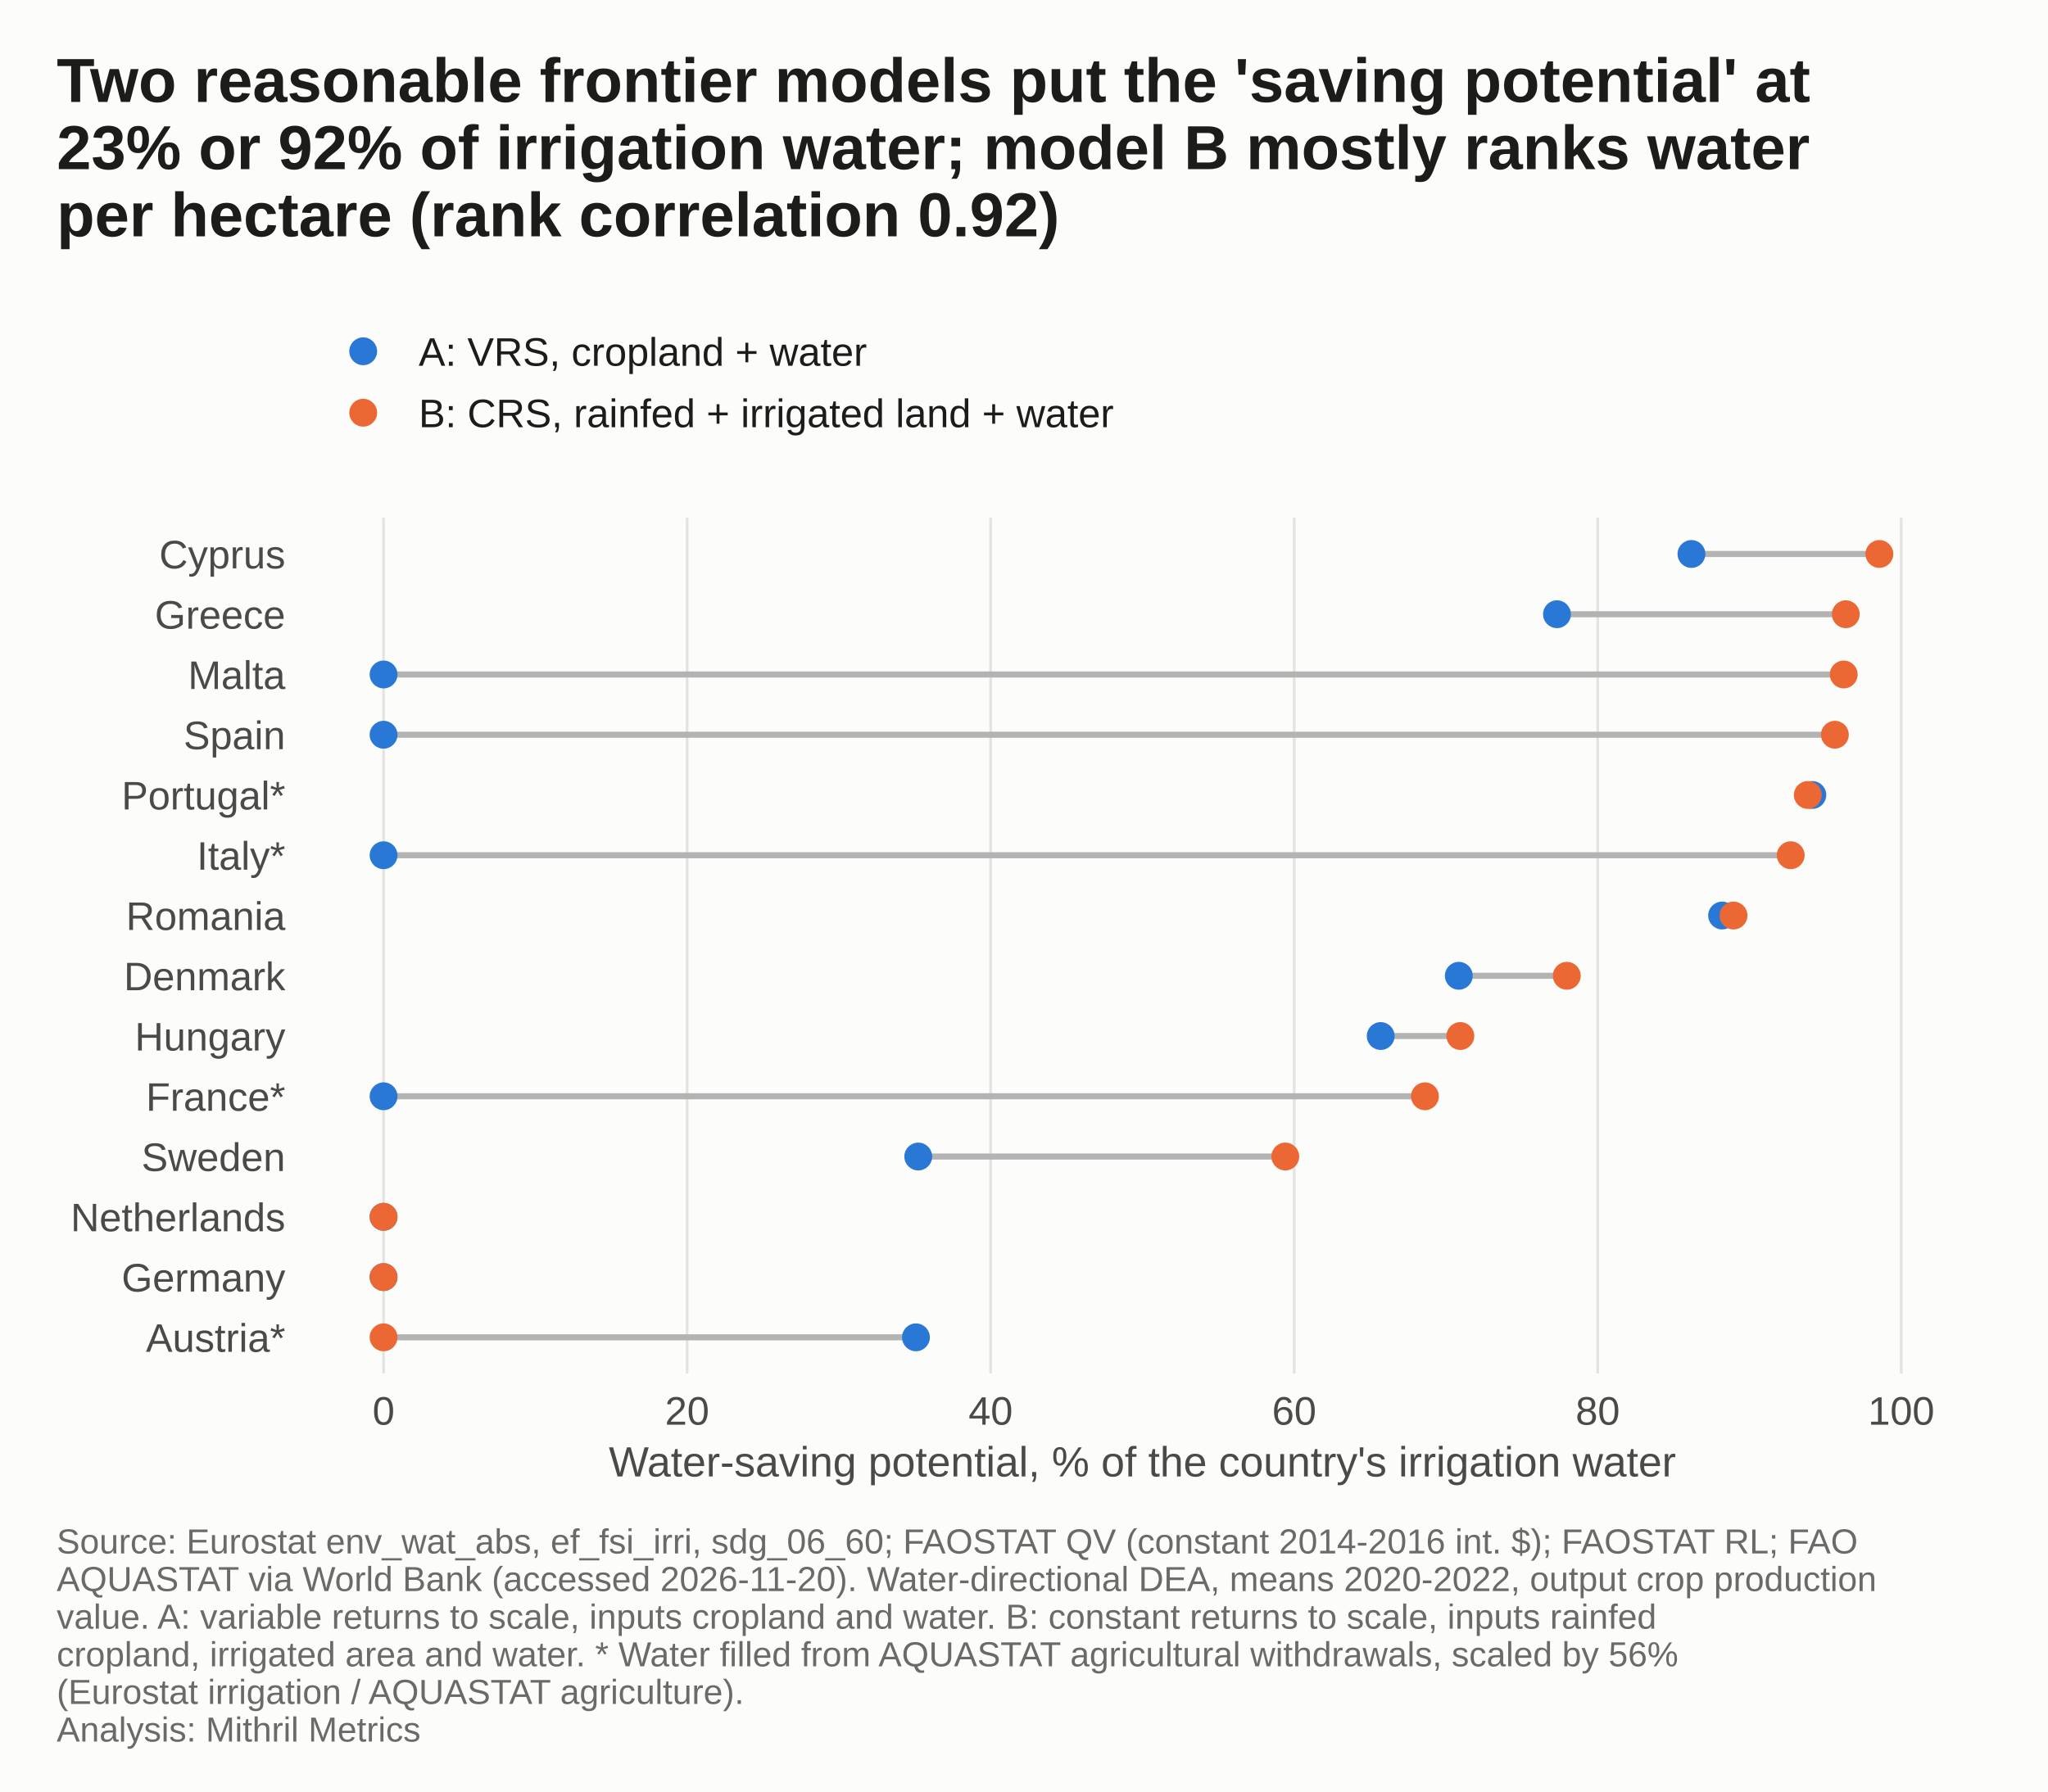
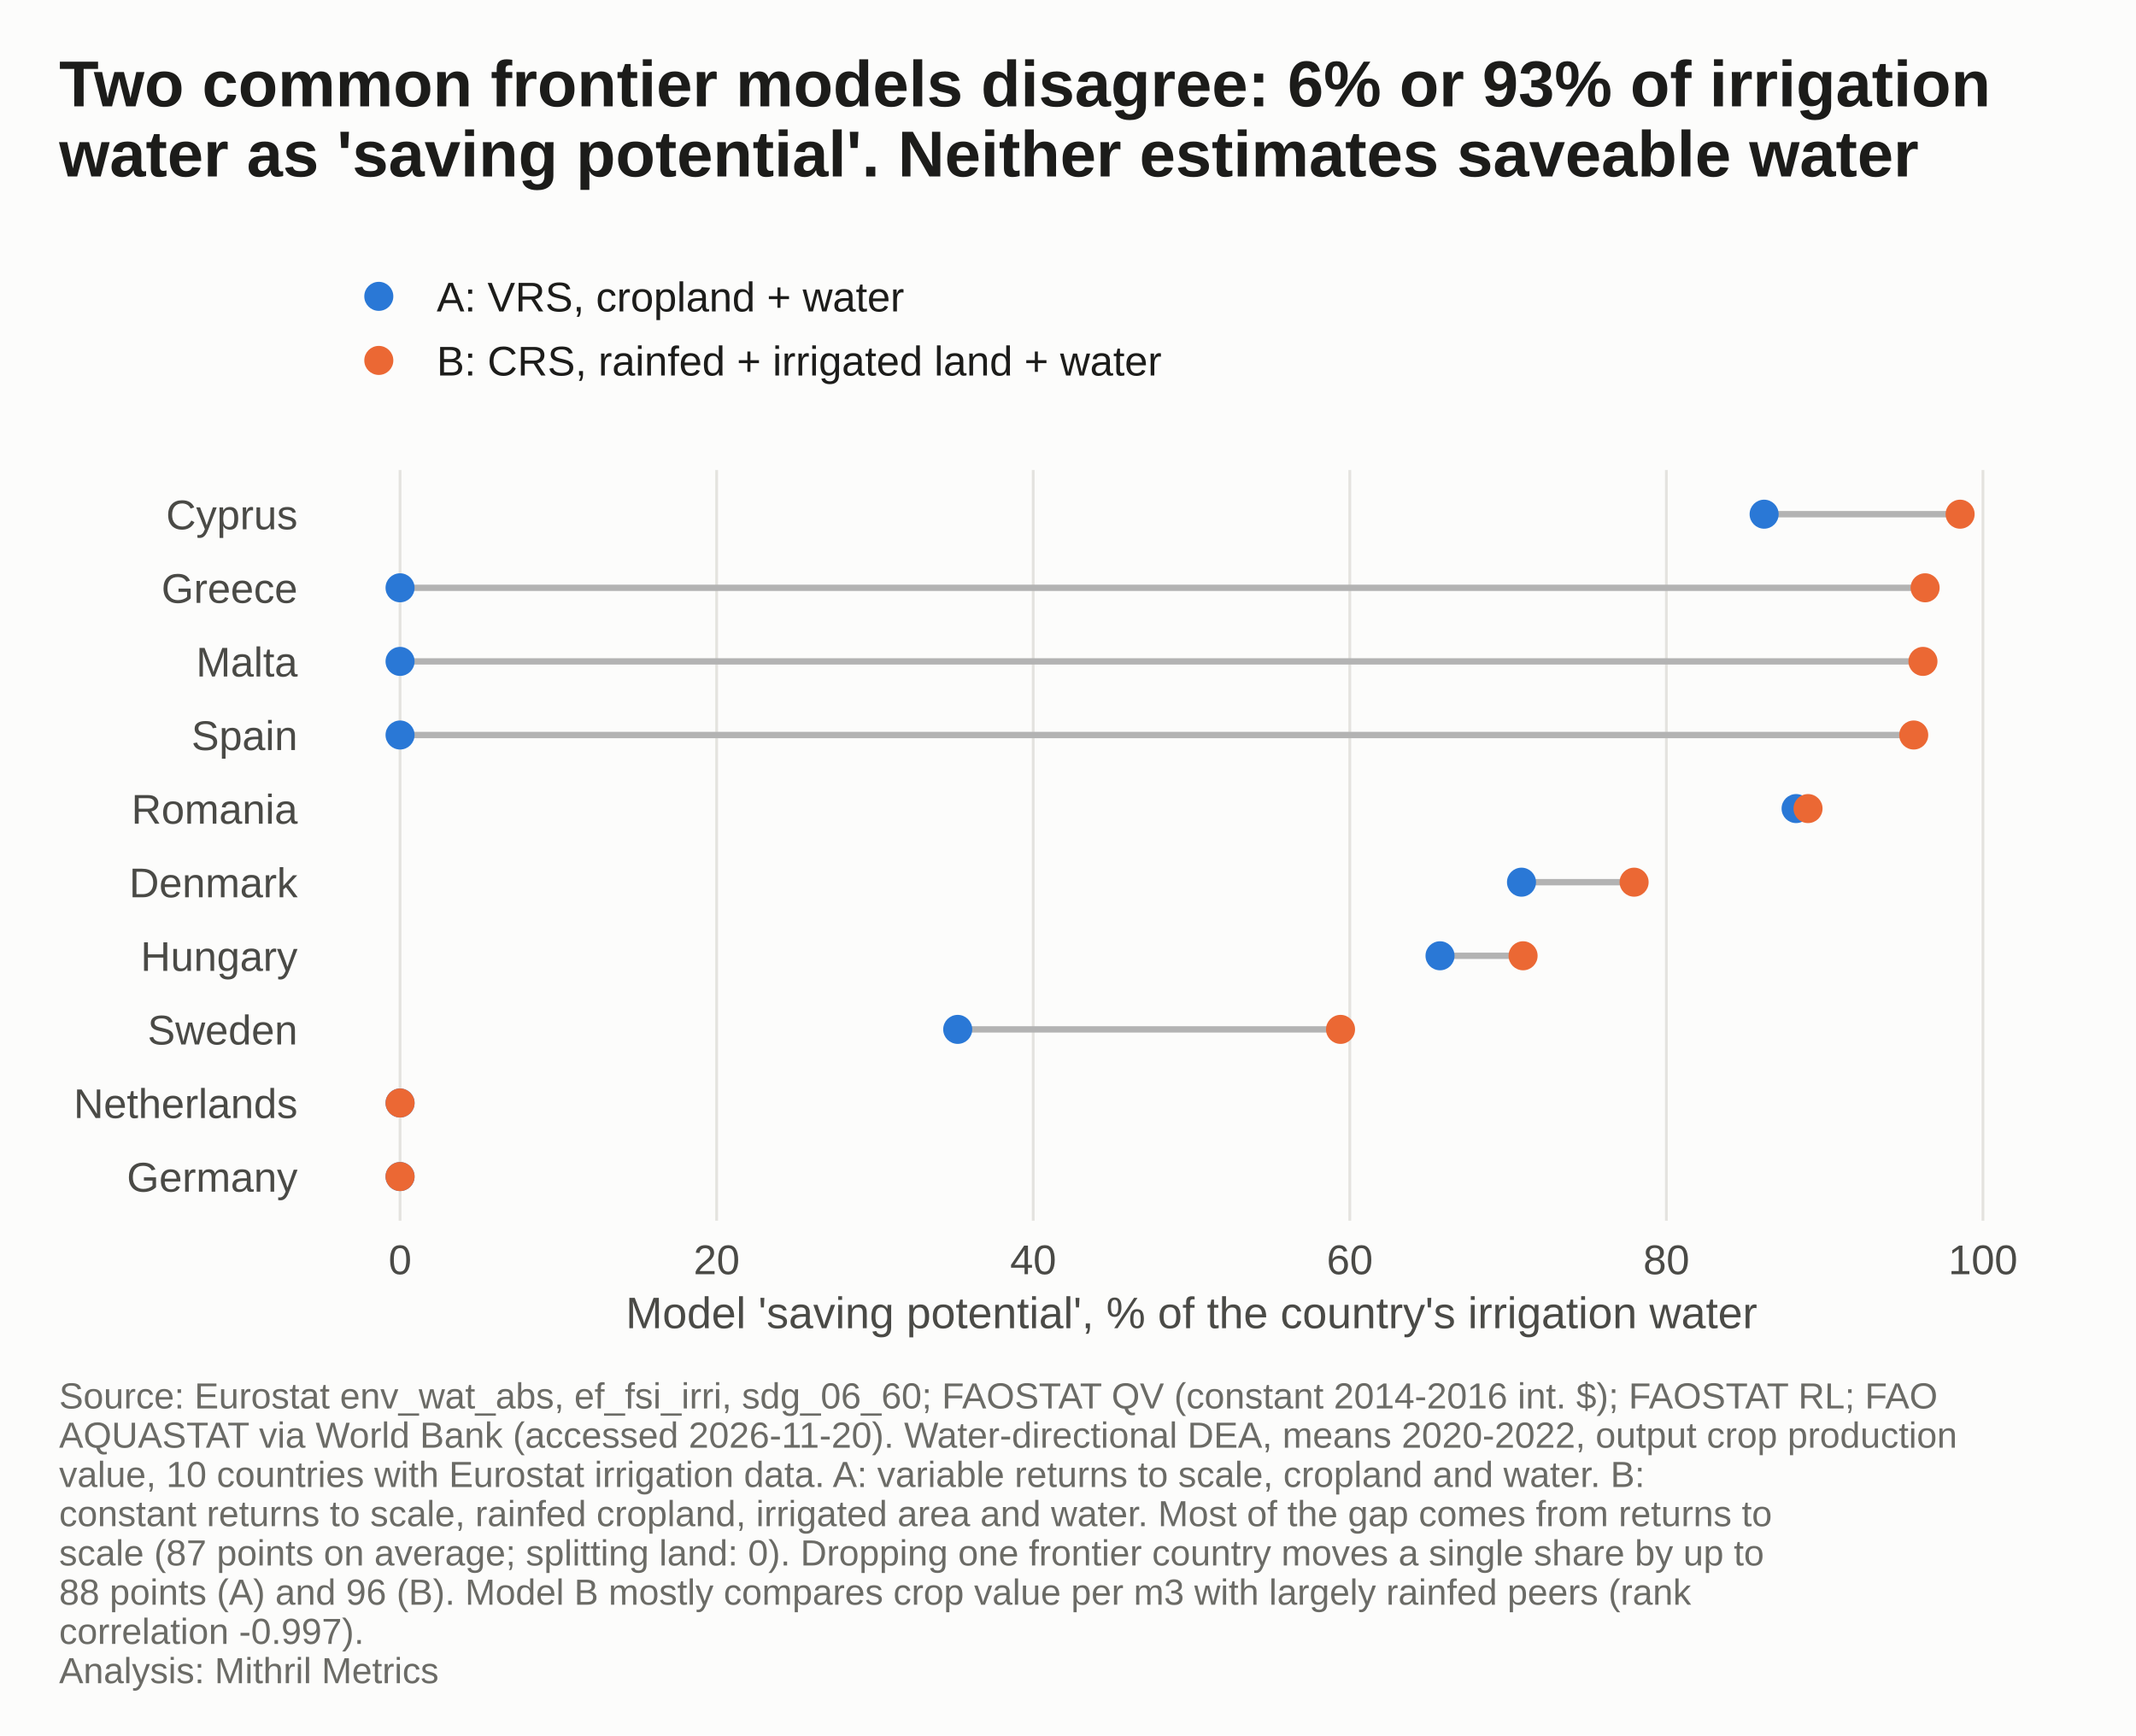
- <svg xmlns="http://www.w3.org/2000/svg" class="svglite" width="576.00pt" height="504.00pt" viewBox="0 0 576.00 504.00">
+ <svg xmlns="http://www.w3.org/2000/svg" class="svglite" width="576.00pt" height="468.00pt" viewBox="0 0 576.00 468.00">
  <defs>
    <style type="text/css">
    .svglite line, .svglite polyline, .svglite polygon, .svglite path, .svglite rect, .svglite circle {
      fill: none;
      stroke: #000000;
      stroke-linecap: round;
      stroke-linejoin: round;
      stroke-miterlimit: 10.00;
    }
    .svglite text {
      white-space: pre;
    }
  </style>
  </defs>
  <rect width="100%" height="100%" style="stroke: none; fill: #FCFCFB;" />
  <defs>
-     <clipPath id="cpMC4wMHw1NzYuMDB8MC4wMHw1MDQuMDA=">
-       <rect x="0.00" y="0.00" width="576.00" height="504.00" />
+     <clipPath id="cpMC4wMHw1NzYuMDB8MC4wMHw0NjguMDA=">
+       <rect x="0.00" y="0.00" width="576.00" height="468.00" />
    </clipPath>
  </defs>
-   <g clip-path="url(#cpMC4wMHw1NzYuMDB8MC4wMHw1MDQuMDA=)">
-     <rect x="0.00" y="0.00" width="576.00" height="504.00" style="stroke-width: 1.36; stroke: none; fill: #FCFCFB;" />
+   <g clip-path="url(#cpMC4wMHw1NzYuMDB8MC4wMHw0NjguMDA=)">
+     <rect x="0.00" y="-0" width="576.00" height="468.00" style="stroke-width: 1.36; stroke: none; fill: #FCFCFB;" />
  </g>
  <defs>
-     <clipPath id="cpODYuNTN8NTU2LjA3fDE0NS42NnwzODYuMzg=">
-       <rect x="86.53" y="145.66" width="469.54" height="240.72" />
+     <clipPath id="cpODYuNTN8NTU2LjA3fDEyNi43NnwzMjkuMjE=">
+       <rect x="86.53" y="126.76" width="469.54" height="202.45" />
    </clipPath>
  </defs>
-   <g clip-path="url(#cpODYuNTN8NTU2LjA3fDE0NS42NnwzODYuMzg=)">
-     <polyline points="107.88,386.38 107.88,145.66 " style="stroke-width: 0.75; stroke: #E4E3DF; stroke-linecap: butt;" />
-     <polyline points="193.25,386.38 193.25,145.66 " style="stroke-width: 0.75; stroke: #E4E3DF; stroke-linecap: butt;" />
-     <polyline points="278.62,386.38 278.62,145.66 " style="stroke-width: 0.75; stroke: #E4E3DF; stroke-linecap: butt;" />
-     <polyline points="363.99,386.38 363.99,145.66 " style="stroke-width: 0.75; stroke: #E4E3DF; stroke-linecap: butt;" />
-     <polyline points="449.36,386.38 449.36,145.66 " style="stroke-width: 0.75; stroke: #E4E3DF; stroke-linecap: butt;" />
-     <polyline points="534.73,386.38 534.73,145.66 " style="stroke-width: 0.75; stroke: #E4E3DF; stroke-linecap: butt;" />
-     <polyline points="107.88,376.21 257.61,376.21 " style="stroke-width: 1.71; stroke: #B3B3B3; stroke-linecap: butt;" />
-     <polyline points="107.88,359.26 107.88,359.26 " style="stroke-width: 1.71; stroke: #B3B3B3; stroke-linecap: butt;" />
-     <polyline points="107.88,342.31 107.88,342.31 " style="stroke-width: 1.71; stroke: #B3B3B3; stroke-linecap: butt;" />
-     <polyline points="258.26,325.35 361.49,325.35 " style="stroke-width: 1.71; stroke: #B3B3B3; stroke-linecap: butt;" />
-     <polyline points="107.88,308.40 400.76,308.40 " style="stroke-width: 1.71; stroke: #B3B3B3; stroke-linecap: butt;" />
-     <polyline points="388.32,291.45 410.72,291.45 " style="stroke-width: 1.71; stroke: #B3B3B3; stroke-linecap: butt;" />
-     <polyline points="410.29,274.50 440.66,274.50 " style="stroke-width: 1.71; stroke: #B3B3B3; stroke-linecap: butt;" />
-     <polyline points="484.34,257.55 487.56,257.55 " style="stroke-width: 1.71; stroke: #B3B3B3; stroke-linecap: butt;" />
-     <polyline points="107.88,240.59 503.64,240.59 " style="stroke-width: 1.71; stroke: #B3B3B3; stroke-linecap: butt;" />
-     <polyline points="508.44,223.64 509.72,223.64 " style="stroke-width: 1.71; stroke: #B3B3B3; stroke-linecap: butt;" />
-     <polyline points="107.88,206.69 516.06,206.69 " style="stroke-width: 1.71; stroke: #B3B3B3; stroke-linecap: butt;" />
-     <polyline points="107.88,189.74 518.55,189.74 " style="stroke-width: 1.71; stroke: #B3B3B3; stroke-linecap: butt;" />
-     <polyline points="437.90,172.79 519.13,172.79 " style="stroke-width: 1.71; stroke: #B3B3B3; stroke-linecap: butt;" />
-     <polyline points="475.72,155.84 528.57,155.84 " style="stroke-width: 1.71; stroke: #B3B3B3; stroke-linecap: butt;" />
-     <circle cx="257.61" cy="376.21" r="3.56" style="stroke-width: 0.71; stroke: #2A78D6; fill: #2A78D6;" />
-     <circle cx="107.88" cy="376.21" r="3.56" style="stroke-width: 0.71; stroke: #EB6834; fill: #EB6834;" />
-     <circle cx="475.72" cy="155.84" r="3.56" style="stroke-width: 0.71; stroke: #2A78D6; fill: #2A78D6;" />
-     <circle cx="528.57" cy="155.84" r="3.56" style="stroke-width: 0.71; stroke: #EB6834; fill: #EB6834;" />
-     <circle cx="107.88" cy="359.26" r="3.56" style="stroke-width: 0.71; stroke: #2A78D6; fill: #2A78D6;" />
-     <circle cx="107.88" cy="359.26" r="3.56" style="stroke-width: 0.71; stroke: #EB6834; fill: #EB6834;" />
-     <circle cx="410.29" cy="274.50" r="3.56" style="stroke-width: 0.71; stroke: #2A78D6; fill: #2A78D6;" />
-     <circle cx="440.66" cy="274.50" r="3.56" style="stroke-width: 0.71; stroke: #EB6834; fill: #EB6834;" />
-     <circle cx="437.90" cy="172.79" r="3.56" style="stroke-width: 0.71; stroke: #2A78D6; fill: #2A78D6;" />
-     <circle cx="519.13" cy="172.79" r="3.56" style="stroke-width: 0.71; stroke: #EB6834; fill: #EB6834;" />
-     <circle cx="107.88" cy="206.69" r="3.56" style="stroke-width: 0.71; stroke: #2A78D6; fill: #2A78D6;" />
-     <circle cx="516.06" cy="206.69" r="3.56" style="stroke-width: 0.71; stroke: #EB6834; fill: #EB6834;" />
-     <circle cx="107.88" cy="308.40" r="3.56" style="stroke-width: 0.71; stroke: #2A78D6; fill: #2A78D6;" />
-     <circle cx="400.76" cy="308.40" r="3.56" style="stroke-width: 0.71; stroke: #EB6834; fill: #EB6834;" />
-     <circle cx="388.32" cy="291.45" r="3.56" style="stroke-width: 0.71; stroke: #2A78D6; fill: #2A78D6;" />
-     <circle cx="410.72" cy="291.45" r="3.56" style="stroke-width: 0.71; stroke: #EB6834; fill: #EB6834;" />
-     <circle cx="107.88" cy="240.59" r="3.56" style="stroke-width: 0.71; stroke: #2A78D6; fill: #2A78D6;" />
-     <circle cx="503.64" cy="240.59" r="3.56" style="stroke-width: 0.71; stroke: #EB6834; fill: #EB6834;" />
-     <circle cx="107.88" cy="189.74" r="3.56" style="stroke-width: 0.71; stroke: #2A78D6; fill: #2A78D6;" />
-     <circle cx="518.55" cy="189.74" r="3.56" style="stroke-width: 0.71; stroke: #EB6834; fill: #EB6834;" />
-     <circle cx="107.88" cy="342.31" r="3.56" style="stroke-width: 0.71; stroke: #2A78D6; fill: #2A78D6;" />
-     <circle cx="107.88" cy="342.31" r="3.56" style="stroke-width: 0.71; stroke: #EB6834; fill: #EB6834;" />
-     <circle cx="509.72" cy="223.64" r="3.56" style="stroke-width: 0.71; stroke: #2A78D6; fill: #2A78D6;" />
-     <circle cx="508.44" cy="223.64" r="3.56" style="stroke-width: 0.71; stroke: #EB6834; fill: #EB6834;" />
-     <circle cx="484.34" cy="257.55" r="3.56" style="stroke-width: 0.71; stroke: #2A78D6; fill: #2A78D6;" />
-     <circle cx="487.56" cy="257.55" r="3.56" style="stroke-width: 0.71; stroke: #EB6834; fill: #EB6834;" />
-     <circle cx="258.26" cy="325.35" r="3.56" style="stroke-width: 0.71; stroke: #2A78D6; fill: #2A78D6;" />
-     <circle cx="361.49" cy="325.35" r="3.56" style="stroke-width: 0.71; stroke: #EB6834; fill: #EB6834;" />
+   <g clip-path="url(#cpODYuNTN8NTU2LjA3fDEyNi43NnwzMjkuMjE=)">
+     <polyline points="107.88,329.21 107.88,126.76 " style="stroke-width: 0.75; stroke: #E4E3DF; stroke-linecap: butt;" />
+     <polyline points="193.25,329.21 193.25,126.76 " style="stroke-width: 0.75; stroke: #E4E3DF; stroke-linecap: butt;" />
+     <polyline points="278.62,329.21 278.62,126.76 " style="stroke-width: 0.75; stroke: #E4E3DF; stroke-linecap: butt;" />
+     <polyline points="363.99,329.21 363.99,126.76 " style="stroke-width: 0.75; stroke: #E4E3DF; stroke-linecap: butt;" />
+     <polyline points="449.36,329.21 449.36,126.76 " style="stroke-width: 0.75; stroke: #E4E3DF; stroke-linecap: butt;" />
+     <polyline points="534.73,329.21 534.73,126.76 " style="stroke-width: 0.75; stroke: #E4E3DF; stroke-linecap: butt;" />
+     <polyline points="107.88,317.30 107.88,317.30 " style="stroke-width: 1.71; stroke: #B3B3B3; stroke-linecap: butt;" />
+     <polyline points="107.88,297.46 107.88,297.46 " style="stroke-width: 1.71; stroke: #B3B3B3; stroke-linecap: butt;" />
+     <polyline points="258.26,277.61 361.49,277.61 " style="stroke-width: 1.71; stroke: #B3B3B3; stroke-linecap: butt;" />
+     <polyline points="388.32,257.76 410.72,257.76 " style="stroke-width: 1.71; stroke: #B3B3B3; stroke-linecap: butt;" />
+     <polyline points="410.29,237.91 440.66,237.91 " style="stroke-width: 1.71; stroke: #B3B3B3; stroke-linecap: butt;" />
+     <polyline points="484.34,218.06 487.56,218.06 " style="stroke-width: 1.71; stroke: #B3B3B3; stroke-linecap: butt;" />
+     <polyline points="107.88,198.22 516.06,198.22 " style="stroke-width: 1.71; stroke: #B3B3B3; stroke-linecap: butt;" />
+     <polyline points="107.88,178.37 518.55,178.37 " style="stroke-width: 1.71; stroke: #B3B3B3; stroke-linecap: butt;" />
+     <polyline points="107.88,158.52 519.13,158.52 " style="stroke-width: 1.71; stroke: #B3B3B3; stroke-linecap: butt;" />
+     <polyline points="475.72,138.67 528.57,138.67 " style="stroke-width: 1.71; stroke: #B3B3B3; stroke-linecap: butt;" />
+     <circle cx="475.72" cy="138.67" r="3.56" style="stroke-width: 0.71; stroke: #2A78D6; fill: #2A78D6;" />
+     <circle cx="528.57" cy="138.67" r="3.56" style="stroke-width: 0.71; stroke: #EB6834; fill: #EB6834;" />
+     <circle cx="107.88" cy="317.30" r="3.56" style="stroke-width: 0.71; stroke: #2A78D6; fill: #2A78D6;" />
+     <circle cx="107.88" cy="317.30" r="3.56" style="stroke-width: 0.71; stroke: #EB6834; fill: #EB6834;" />
+     <circle cx="410.29" cy="237.91" r="3.56" style="stroke-width: 0.71; stroke: #2A78D6; fill: #2A78D6;" />
+     <circle cx="440.66" cy="237.91" r="3.56" style="stroke-width: 0.71; stroke: #EB6834; fill: #EB6834;" />
+     <circle cx="107.88" cy="158.52" r="3.56" style="stroke-width: 0.71; stroke: #2A78D6; fill: #2A78D6;" />
+     <circle cx="519.13" cy="158.52" r="3.56" style="stroke-width: 0.71; stroke: #EB6834; fill: #EB6834;" />
+     <circle cx="107.88" cy="198.22" r="3.56" style="stroke-width: 0.71; stroke: #2A78D6; fill: #2A78D6;" />
+     <circle cx="516.06" cy="198.22" r="3.56" style="stroke-width: 0.71; stroke: #EB6834; fill: #EB6834;" />
+     <circle cx="388.32" cy="257.76" r="3.56" style="stroke-width: 0.71; stroke: #2A78D6; fill: #2A78D6;" />
+     <circle cx="410.72" cy="257.76" r="3.56" style="stroke-width: 0.71; stroke: #EB6834; fill: #EB6834;" />
+     <circle cx="107.88" cy="178.37" r="3.56" style="stroke-width: 0.71; stroke: #2A78D6; fill: #2A78D6;" />
+     <circle cx="518.55" cy="178.37" r="3.56" style="stroke-width: 0.71; stroke: #EB6834; fill: #EB6834;" />
+     <circle cx="107.88" cy="297.46" r="3.56" style="stroke-width: 0.71; stroke: #2A78D6; fill: #2A78D6;" />
+     <circle cx="107.88" cy="297.46" r="3.56" style="stroke-width: 0.71; stroke: #EB6834; fill: #EB6834;" />
+     <circle cx="484.34" cy="218.06" r="3.56" style="stroke-width: 0.71; stroke: #2A78D6; fill: #2A78D6;" />
+     <circle cx="487.56" cy="218.06" r="3.56" style="stroke-width: 0.71; stroke: #EB6834; fill: #EB6834;" />
+     <circle cx="258.26" cy="277.61" r="3.56" style="stroke-width: 0.71; stroke: #2A78D6; fill: #2A78D6;" />
+     <circle cx="361.49" cy="277.61" r="3.56" style="stroke-width: 0.71; stroke: #EB6834; fill: #EB6834;" />
  </g>
-   <g clip-path="url(#cpMC4wMHw1NzYuMDB8MC4wMHw1MDQuMDA=)">
-     <text x="80.26" y="380.28" text-anchor="end" style="font-size: 11.20px;fill: #4A4A46; font-family: &quot;Liberation Sans&quot;;" textLength="42.70px" lengthAdjust="spacingAndGlyphs">Austria*</text>
-     <text x="80.26" y="363.33" text-anchor="end" style="font-size: 11.20px;fill: #4A4A46; font-family: &quot;Liberation Sans&quot;;" textLength="48.06px" lengthAdjust="spacingAndGlyphs">Germany</text>
-     <text x="80.26" y="346.37" text-anchor="end" style="font-size: 11.20px;fill: #4A4A46; font-family: &quot;Liberation Sans&quot;;" textLength="64.32px" lengthAdjust="spacingAndGlyphs">Netherlands</text>
-     <text x="80.26" y="329.42" text-anchor="end" style="font-size: 11.20px;fill: #4A4A46; font-family: &quot;Liberation Sans&quot;;" textLength="42.84px" lengthAdjust="spacingAndGlyphs">Sweden</text>
-     <text x="80.26" y="312.47" text-anchor="end" style="font-size: 11.20px;fill: #4A4A46; font-family: &quot;Liberation Sans&quot;;" textLength="42.23px" lengthAdjust="spacingAndGlyphs">France*</text>
-     <text x="80.26" y="295.52" text-anchor="end" style="font-size: 11.20px;fill: #4A4A46; font-family: &quot;Liberation Sans&quot;;" textLength="45.19px" lengthAdjust="spacingAndGlyphs">Hungary</text>
-     <text x="80.26" y="278.57" text-anchor="end" style="font-size: 11.20px;fill: #4A4A46; font-family: &quot;Liberation Sans&quot;;" textLength="47.64px" lengthAdjust="spacingAndGlyphs">Denmark</text>
-     <text x="80.26" y="261.61" text-anchor="end" style="font-size: 11.20px;fill: #4A4A46; font-family: &quot;Liberation Sans&quot;;" textLength="45.60px" lengthAdjust="spacingAndGlyphs">Romania</text>
-     <text x="80.26" y="244.66" text-anchor="end" style="font-size: 11.20px;fill: #4A4A46; font-family: &quot;Liberation Sans&quot;;" textLength="27.54px" lengthAdjust="spacingAndGlyphs">Italy*</text>
-     <text x="80.26" y="227.71" text-anchor="end" style="font-size: 11.20px;fill: #4A4A46; font-family: &quot;Liberation Sans&quot;;" textLength="49.80px" lengthAdjust="spacingAndGlyphs">Portugal*</text>
-     <text x="80.26" y="210.76" text-anchor="end" style="font-size: 11.20px;fill: #4A4A46; font-family: &quot;Liberation Sans&quot;;" textLength="29.63px" lengthAdjust="spacingAndGlyphs">Spain</text>
-     <text x="80.26" y="193.81" text-anchor="end" style="font-size: 11.20px;fill: #4A4A46; font-family: &quot;Liberation Sans&quot;;" textLength="29.04px" lengthAdjust="spacingAndGlyphs">Malta</text>
-     <text x="80.26" y="176.85" text-anchor="end" style="font-size: 11.20px;fill: #4A4A46; font-family: &quot;Liberation Sans&quot;;" textLength="38.52px" lengthAdjust="spacingAndGlyphs">Greece</text>
-     <text x="80.26" y="159.90" text-anchor="end" style="font-size: 11.20px;fill: #4A4A46; font-family: &quot;Liberation Sans&quot;;" textLength="38.04px" lengthAdjust="spacingAndGlyphs">Cyprus</text>
-     <text x="107.88" y="400.79" text-anchor="middle" style="font-size: 11.20px;fill: #4A4A46; font-family: &quot;Liberation Sans&quot;;" textLength="7.06px" lengthAdjust="spacingAndGlyphs">0</text>
-     <text x="193.25" y="400.79" text-anchor="middle" style="font-size: 11.20px;fill: #4A4A46; font-family: &quot;Liberation Sans&quot;;" textLength="13.88px" lengthAdjust="spacingAndGlyphs">20</text>
-     <text x="278.62" y="400.79" text-anchor="middle" style="font-size: 11.20px;fill: #4A4A46; font-family: &quot;Liberation Sans&quot;;" textLength="14.28px" lengthAdjust="spacingAndGlyphs">40</text>
-     <text x="363.99" y="400.79" text-anchor="middle" style="font-size: 11.20px;fill: #4A4A46; font-family: &quot;Liberation Sans&quot;;" textLength="14.00px" lengthAdjust="spacingAndGlyphs">60</text>
-     <text x="449.36" y="400.79" text-anchor="middle" style="font-size: 11.20px;fill: #4A4A46; font-family: &quot;Liberation Sans&quot;;" textLength="13.98px" lengthAdjust="spacingAndGlyphs">80</text>
-     <text x="534.73" y="400.79" text-anchor="middle" style="font-size: 11.20px;fill: #4A4A46; font-family: &quot;Liberation Sans&quot;;" textLength="18.66px" lengthAdjust="spacingAndGlyphs">100</text>
-     <text x="321.30" y="415.35" text-anchor="middle" style="font-size: 11.90px;fill: #4A4A46; font-family: &quot;Liberation Sans&quot;;" textLength="326.64px" lengthAdjust="spacingAndGlyphs">Water-saving potential, % of the country's irrigation water</text>
-     <circle cx="102.15" cy="98.82" r="3.56" style="stroke-width: 0.71; stroke: #2A78D6; fill: #2A78D6;" />
-     <circle cx="102.15" cy="116.10" r="3.56" style="stroke-width: 0.71; stroke: #EB6834; fill: #EB6834;" />
-     <text x="117.76" y="102.89" style="font-size: 11.20px;fill: #1C1C1A; font-family: &quot;Liberation Sans&quot;;" textLength="132.70px" lengthAdjust="spacingAndGlyphs">A: VRS, cropland + water</text>
-     <text x="117.76" y="120.17" style="font-size: 11.20px;fill: #1C1C1A; font-family: &quot;Liberation Sans&quot;;" textLength="206.78px" lengthAdjust="spacingAndGlyphs">B: CRS, rainfed + irrigated land + water</text>
-     <text x="15.94" y="28.68" style="font-size: 17.50px; font-weight: bold;fill: #1C1C1A; font-family: &quot;Liberation Sans&quot;;" textLength="510.29px" lengthAdjust="spacingAndGlyphs">Two reasonable frontier models put the 'saving potential' at</text>
-     <text x="15.94" y="47.58" style="font-size: 17.50px; font-weight: bold;fill: #1C1C1A; font-family: &quot;Liberation Sans&quot;;" textLength="509.83px" lengthAdjust="spacingAndGlyphs">23% or 92% of irrigation water; model B mostly ranks water</text>
-     <text x="15.94" y="66.48" style="font-size: 17.50px; font-weight: bold;fill: #1C1C1A; font-family: &quot;Liberation Sans&quot;;" textLength="295.86px" lengthAdjust="spacingAndGlyphs">per hectare (rank correlation 0.92)</text>
-     <text x="15.94" y="437.01" style="font-size: 9.80px;fill: #6B6B66; font-family: &quot;Liberation Sans&quot;;" textLength="530.50px" lengthAdjust="spacingAndGlyphs">Source: Eurostat env_wat_abs, ef_fsi_irri, sdg_06_60; FAOSTAT QV (constant 2014-2016 int. $); FAOSTAT RL; FAO</text>
-     <text x="15.94" y="447.59" style="font-size: 9.80px;fill: #6B6B66; font-family: &quot;Liberation Sans&quot;;" textLength="549.89px" lengthAdjust="spacingAndGlyphs">AQUASTAT via World Bank (accessed 2026-11-20). Water-directional DEA, means 2020-2022, output crop production</text>
-     <text x="15.94" y="458.18" style="font-size: 9.80px;fill: #6B6B66; font-family: &quot;Liberation Sans&quot;;" textLength="482.41px" lengthAdjust="spacingAndGlyphs">value. A: variable returns to scale, inputs cropland and water. B: constant returns to scale, inputs rainfed</text>
-     <text x="15.94" y="468.76" style="font-size: 9.80px;fill: #6B6B66; font-family: &quot;Liberation Sans&quot;;" textLength="492.18px" lengthAdjust="spacingAndGlyphs">cropland, irrigated area and water. * Water filled from AQUASTAT agricultural withdrawals, scaled by 56%</text>
-     <text x="15.94" y="479.34" style="font-size: 9.80px;fill: #6B6B66; font-family: &quot;Liberation Sans&quot;;" textLength="207.45px" lengthAdjust="spacingAndGlyphs">(Eurostat irrigation / AQUASTAT agriculture).</text>
-     <text x="15.94" y="489.93" style="font-size: 9.80px;fill: #6B6B66; font-family: &quot;Liberation Sans&quot;;" textLength="110.24px" lengthAdjust="spacingAndGlyphs">Analysis: Mithril Metrics</text>
+   <g clip-path="url(#cpMC4wMHw1NzYuMDB8MC4wMHw0NjguMDA=)">
+     <text x="80.26" y="321.37" text-anchor="end" style="font-size: 11.20px;fill: #4A4A46; font-family: &quot;Liberation Sans&quot;;" textLength="48.06px" lengthAdjust="spacingAndGlyphs">Germany</text>
+     <text x="80.26" y="301.52" text-anchor="end" style="font-size: 11.20px;fill: #4A4A46; font-family: &quot;Liberation Sans&quot;;" textLength="64.32px" lengthAdjust="spacingAndGlyphs">Netherlands</text>
+     <text x="80.26" y="281.68" text-anchor="end" style="font-size: 11.20px;fill: #4A4A46; font-family: &quot;Liberation Sans&quot;;" textLength="42.84px" lengthAdjust="spacingAndGlyphs">Sweden</text>
+     <text x="80.26" y="261.83" text-anchor="end" style="font-size: 11.20px;fill: #4A4A46; font-family: &quot;Liberation Sans&quot;;" textLength="45.19px" lengthAdjust="spacingAndGlyphs">Hungary</text>
+     <text x="80.26" y="241.98" text-anchor="end" style="font-size: 11.20px;fill: #4A4A46; font-family: &quot;Liberation Sans&quot;;" textLength="47.64px" lengthAdjust="spacingAndGlyphs">Denmark</text>
+     <text x="80.26" y="222.13" text-anchor="end" style="font-size: 11.20px;fill: #4A4A46; font-family: &quot;Liberation Sans&quot;;" textLength="45.60px" lengthAdjust="spacingAndGlyphs">Romania</text>
+     <text x="80.26" y="202.28" text-anchor="end" style="font-size: 11.20px;fill: #4A4A46; font-family: &quot;Liberation Sans&quot;;" textLength="29.63px" lengthAdjust="spacingAndGlyphs">Spain</text>
+     <text x="80.26" y="182.44" text-anchor="end" style="font-size: 11.20px;fill: #4A4A46; font-family: &quot;Liberation Sans&quot;;" textLength="29.04px" lengthAdjust="spacingAndGlyphs">Malta</text>
+     <text x="80.26" y="162.59" text-anchor="end" style="font-size: 11.20px;fill: #4A4A46; font-family: &quot;Liberation Sans&quot;;" textLength="38.52px" lengthAdjust="spacingAndGlyphs">Greece</text>
+     <text x="80.26" y="142.74" text-anchor="end" style="font-size: 11.20px;fill: #4A4A46; font-family: &quot;Liberation Sans&quot;;" textLength="38.04px" lengthAdjust="spacingAndGlyphs">Cyprus</text>
+     <text x="107.88" y="343.63" text-anchor="middle" style="font-size: 11.20px;fill: #4A4A46; font-family: &quot;Liberation Sans&quot;;" textLength="7.06px" lengthAdjust="spacingAndGlyphs">0</text>
+     <text x="193.25" y="343.63" text-anchor="middle" style="font-size: 11.20px;fill: #4A4A46; font-family: &quot;Liberation Sans&quot;;" textLength="13.88px" lengthAdjust="spacingAndGlyphs">20</text>
+     <text x="278.62" y="343.63" text-anchor="middle" style="font-size: 11.20px;fill: #4A4A46; font-family: &quot;Liberation Sans&quot;;" textLength="14.28px" lengthAdjust="spacingAndGlyphs">40</text>
+     <text x="363.99" y="343.63" text-anchor="middle" style="font-size: 11.20px;fill: #4A4A46; font-family: &quot;Liberation Sans&quot;;" textLength="14.00px" lengthAdjust="spacingAndGlyphs">60</text>
+     <text x="449.36" y="343.63" text-anchor="middle" style="font-size: 11.20px;fill: #4A4A46; font-family: &quot;Liberation Sans&quot;;" textLength="13.98px" lengthAdjust="spacingAndGlyphs">80</text>
+     <text x="534.73" y="343.63" text-anchor="middle" style="font-size: 11.20px;fill: #4A4A46; font-family: &quot;Liberation Sans&quot;;" textLength="18.66px" lengthAdjust="spacingAndGlyphs">100</text>
+     <text x="321.30" y="358.19" text-anchor="middle" style="font-size: 11.90px;fill: #4A4A46; font-family: &quot;Liberation Sans&quot;;" textLength="332.91px" lengthAdjust="spacingAndGlyphs">Model 'saving potential', % of the country's irrigation water</text>
+     <circle cx="102.15" cy="79.92" r="3.56" style="stroke-width: 0.71; stroke: #2A78D6; fill: #2A78D6;" />
+     <circle cx="102.15" cy="97.20" r="3.56" style="stroke-width: 0.71; stroke: #EB6834; fill: #EB6834;" />
+     <text x="117.76" y="83.99" style="font-size: 11.20px;fill: #1C1C1A; font-family: &quot;Liberation Sans&quot;;" textLength="132.70px" lengthAdjust="spacingAndGlyphs">A: VRS, cropland + water</text>
+     <text x="117.76" y="101.27" style="font-size: 11.20px;fill: #1C1C1A; font-family: &quot;Liberation Sans&quot;;" textLength="206.78px" lengthAdjust="spacingAndGlyphs">B: CRS, rainfed + irrigated land + water</text>
+     <text x="15.94" y="28.68" style="font-size: 17.50px; font-weight: bold;fill: #1C1C1A; font-family: &quot;Liberation Sans&quot;;" textLength="539.84px" lengthAdjust="spacingAndGlyphs">Two common frontier models disagree: 6% or 93% of irrigation</text>
+     <text x="15.94" y="47.58" style="font-size: 17.50px; font-weight: bold;fill: #1C1C1A; font-family: &quot;Liberation Sans&quot;;" textLength="522.13px" lengthAdjust="spacingAndGlyphs">water as 'saving potential'. Neither estimates saveable water</text>
+     <text x="15.94" y="379.84" style="font-size: 9.80px;fill: #6B6B66; font-family: &quot;Liberation Sans&quot;;" textLength="530.50px" lengthAdjust="spacingAndGlyphs">Source: Eurostat env_wat_abs, ef_fsi_irri, sdg_06_60; FAOSTAT QV (constant 2014-2016 int. $); FAOSTAT RL; FAO</text>
+     <text x="15.94" y="390.42" style="font-size: 9.80px;fill: #6B6B66; font-family: &quot;Liberation Sans&quot;;" textLength="549.89px" lengthAdjust="spacingAndGlyphs">AQUASTAT via World Bank (accessed 2026-11-20). Water-directional DEA, means 2020-2022, output crop production</text>
+     <text x="15.94" y="401.01" style="font-size: 9.80px;fill: #6B6B66; font-family: &quot;Liberation Sans&quot;;" textLength="455.87px" lengthAdjust="spacingAndGlyphs">value, 10 countries with Eurostat irrigation data. A: variable returns to scale, cropland and water. B:</text>
+     <text x="15.94" y="411.59" style="font-size: 9.80px;fill: #6B6B66; font-family: &quot;Liberation Sans&quot;;" textLength="497.43px" lengthAdjust="spacingAndGlyphs">constant returns to scale, rainfed cropland, irrigated area and water. Most of the gap comes from returns to</text>
+     <text x="15.94" y="422.18" style="font-size: 9.80px;fill: #6B6B66; font-family: &quot;Liberation Sans&quot;;" textLength="492.96px" lengthAdjust="spacingAndGlyphs">scale (87 points on average; splitting land: 0). Dropping one frontier country moves a single share by up to</text>
+     <text x="15.94" y="432.76" style="font-size: 9.80px;fill: #6B6B66; font-family: &quot;Liberation Sans&quot;;" textLength="471.45px" lengthAdjust="spacingAndGlyphs">88 points (A) and 96 (B). Model B mostly compares crop value per m3 with largely rainfed peers (rank</text>
+     <text x="15.94" y="443.34" style="font-size: 9.80px;fill: #6B6B66; font-family: &quot;Liberation Sans&quot;;" textLength="90.03px" lengthAdjust="spacingAndGlyphs">correlation -0.997).</text>
+     <text x="15.94" y="453.93" style="font-size: 9.80px;fill: #6B6B66; font-family: &quot;Liberation Sans&quot;;" textLength="110.24px" lengthAdjust="spacingAndGlyphs">Analysis: Mithril Metrics</text>
  </g>
</svg>
